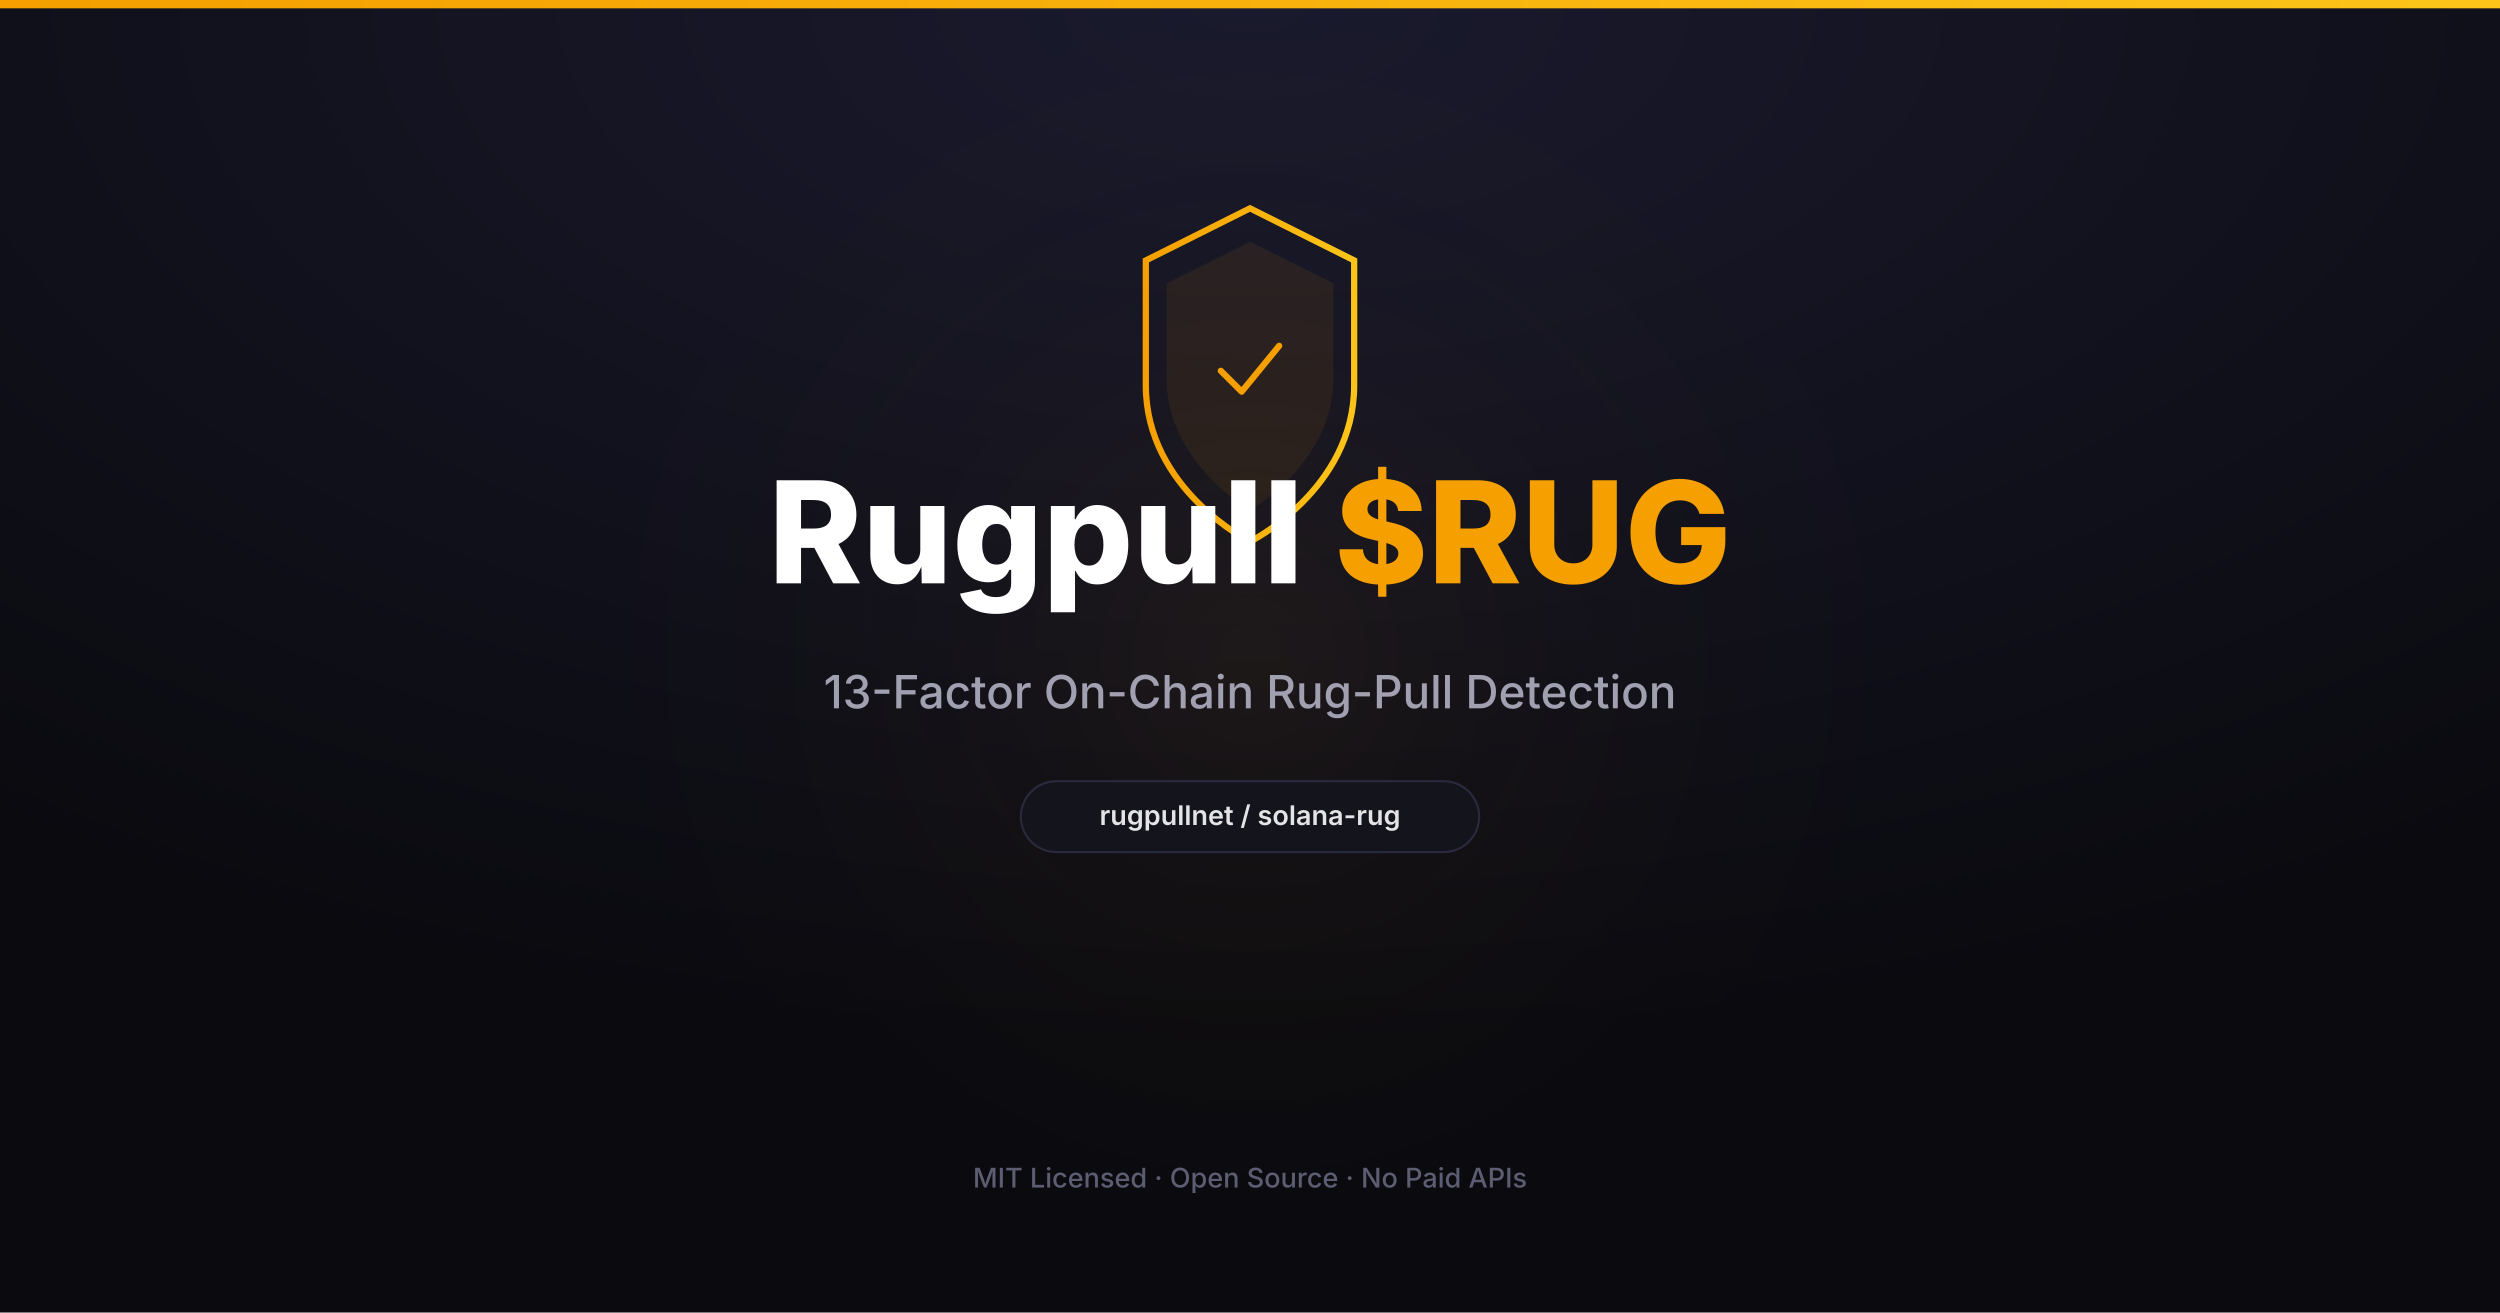
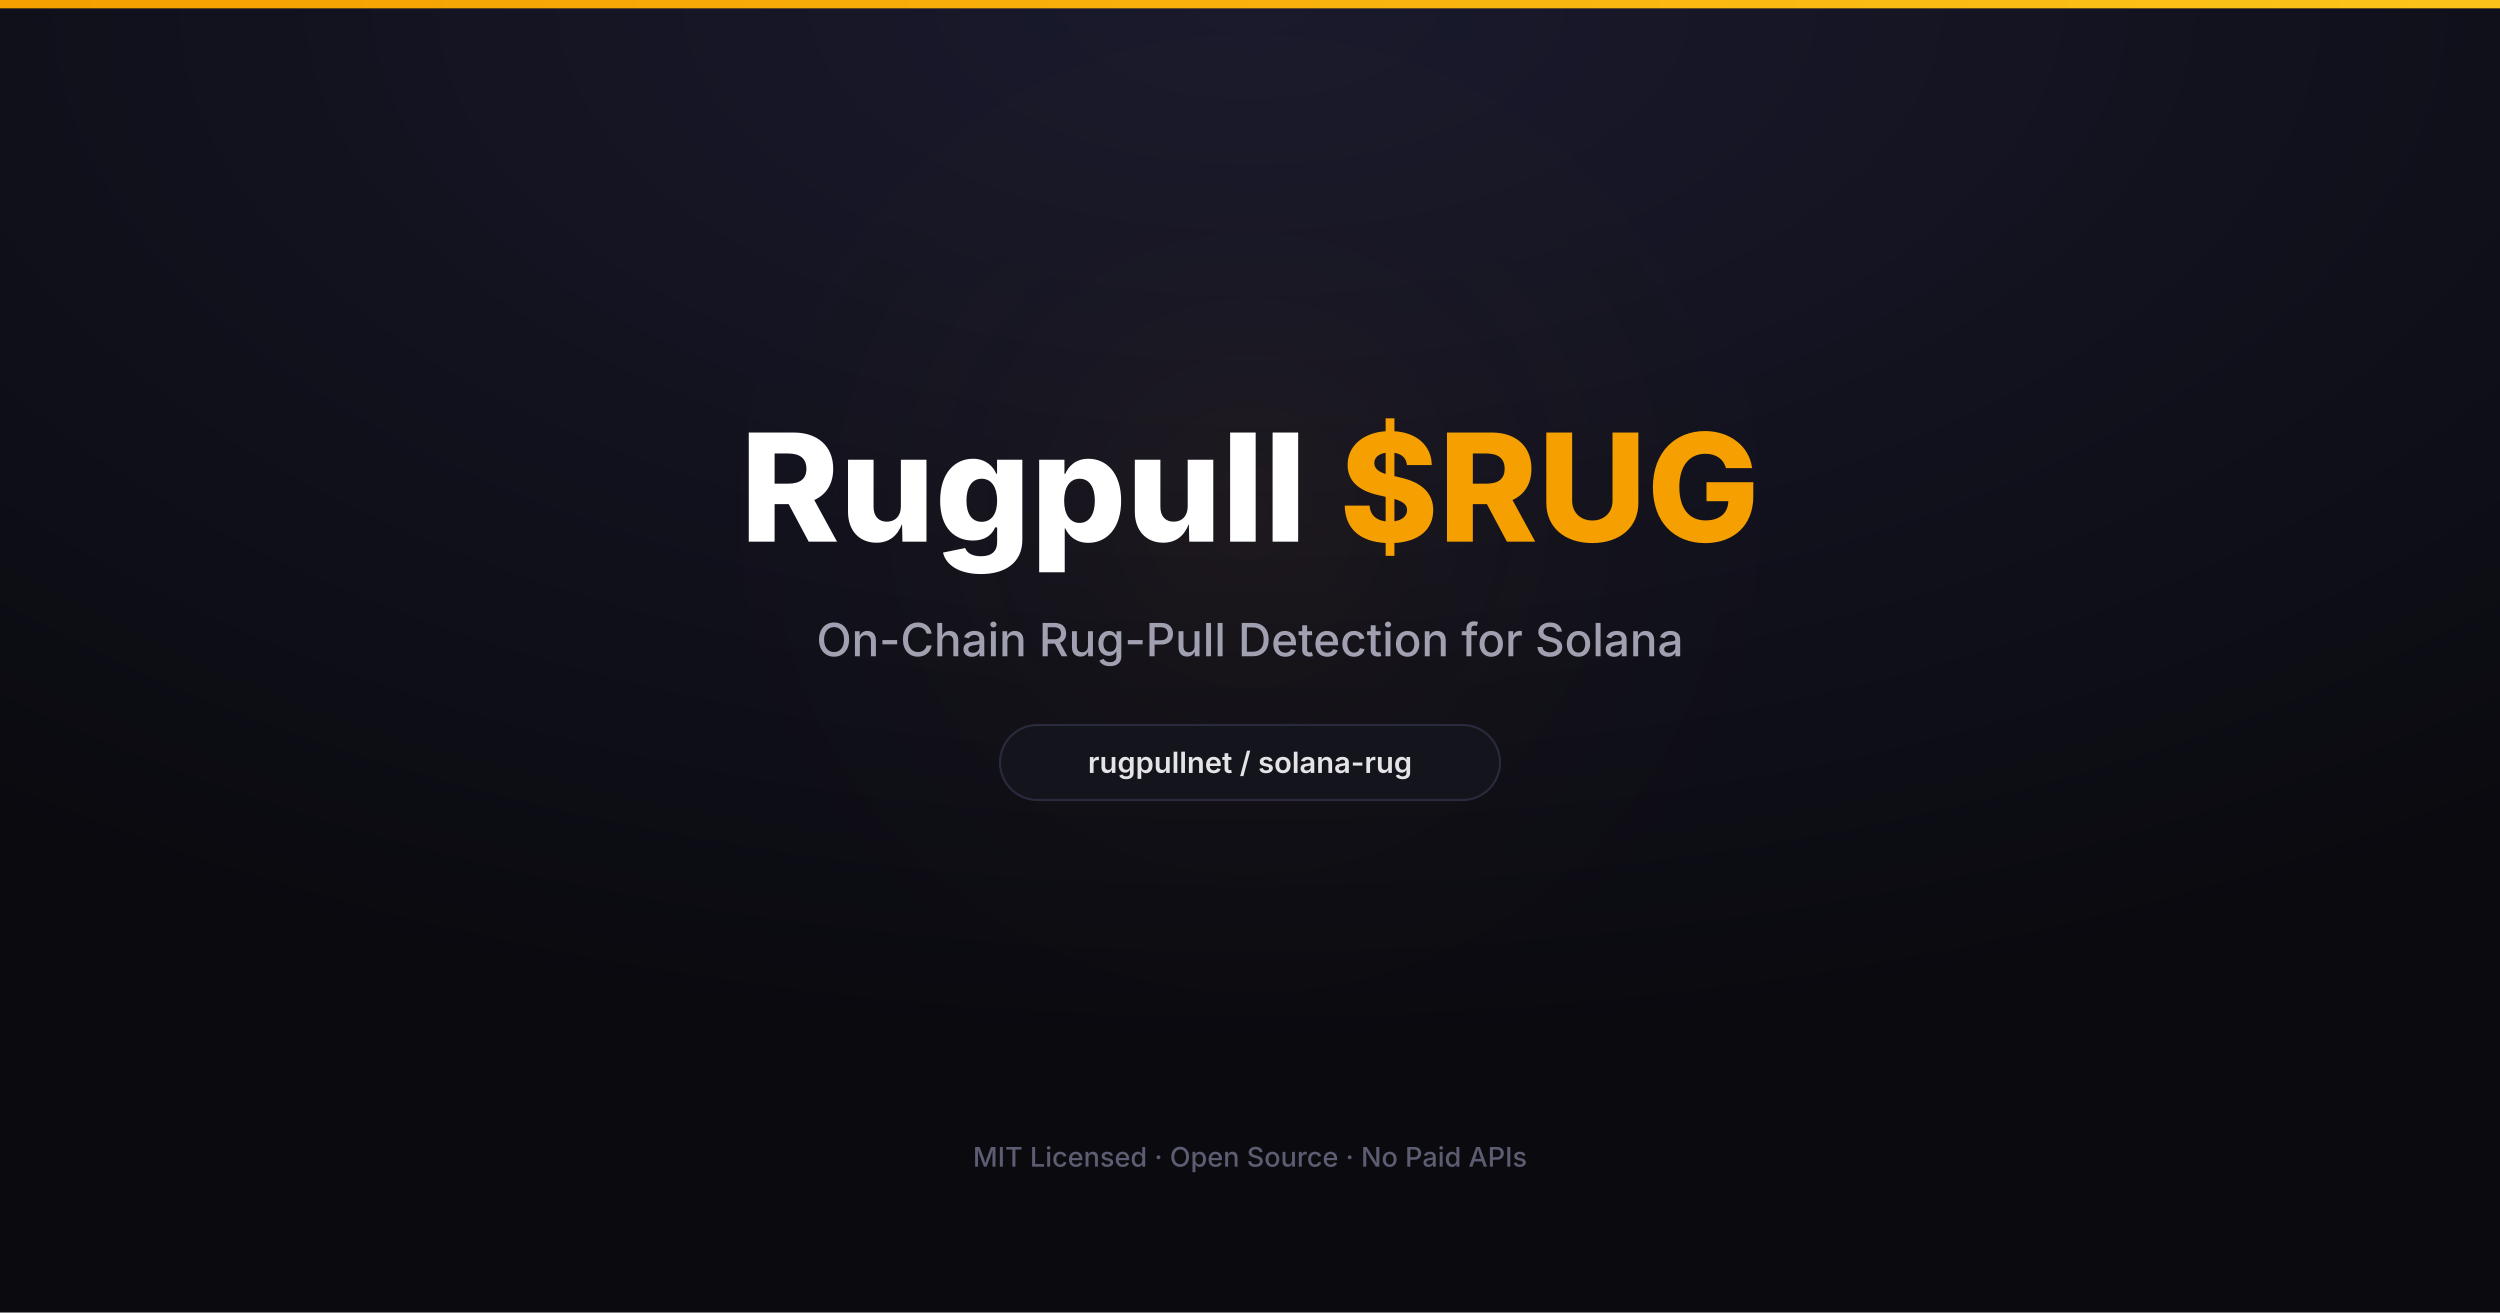
<svg xmlns="http://www.w3.org/2000/svg" width="1200" height="630">
  <defs>
    <radialGradient id="bg" cx="50%" cy="0%" r="80%">
      <stop offset="0%" stop-color="#1a1a2e" />
      <stop offset="100%" stop-color="#0a0a0f" />
    </radialGradient>
-     <radialGradient id="glow" cx="50%" cy="50%" r="45%">
-       <stop offset="0%" stop-color="rgba(245,159,0,0.06)" />
+     <radialGradient id="glow" cx="50%" cy="45%" r="40%">
+       <stop offset="0%" stop-color="rgba(245,159,0,0.05)" />
      <stop offset="100%" stop-color="transparent" />
    </radialGradient>
    <linearGradient id="accent" x1="0%" y1="0%" x2="100%" y2="0%">
      <stop offset="0%" stop-color="#f59f00" />
      <stop offset="100%" stop-color="#fcc419" />
    </linearGradient>
  </defs>
  <rect width="1200" height="630" fill="url(#bg)" />
-   <circle cx="600" cy="315" r="400" fill="url(#glow)" />
+   <circle cx="600" cy="285" r="380" fill="url(#glow)" />
  <rect x="0" y="0" width="1200" height="4" fill="url(#accent)" />
-   <g transform="translate(550, 100)">
-     <path d="M50 0 L100 25 L100 85 C100 135 50 160 50 160 C50 160 0 135 0 85 L0 25 Z" fill="none" stroke="url(#accent)" stroke-width="3" />
-     <path d="M50 16 L90 36 L90 82 C90 122 50 145 50 145 C50 145 10 122 10 82 L10 36 Z" fill="rgba(245,159,0,0.08)" />
-     <path d="M36 78 L46 88 L64 66" fill="none" stroke="#f59f00" stroke-width="3" stroke-linecap="round" stroke-linejoin="round" />
-   </g>
-   <text x="600" y="280" font-family="'Inter', system-ui, sans-serif" font-size="68" font-weight="800" fill="#ffffff" text-anchor="middle">Rugpull <tspan fill="#f59f00">$RUG</tspan>
+   <text x="600" y="260" font-family="Inter, system-ui, sans-serif" font-size="72" font-weight="800" fill="#ffffff" text-anchor="middle">Rugpull <tspan fill="#f59f00">$RUG</tspan>
  </text>
-   <text x="600" y="340" font-family="'Inter', system-ui, sans-serif" font-size="22" font-weight="500" fill="#a0a0b0" text-anchor="middle">13-Factor On-Chain Rug-Pull Detection</text>
-   <rect x="490" y="375" width="220" height="34" rx="17" fill="#14141c" stroke="#2a2a3e" stroke-width="1" />
-   <text x="600" y="396" font-family="'Inter', system-ui, sans-serif" font-size="13" font-weight="600" fill="#e4e4e7" text-anchor="middle">rugpullnet / solana-rug</text>
-   <text x="600" y="570" font-family="'Inter', system-ui, sans-serif" font-size="13" font-weight="500" fill="#5c5c72" text-anchor="middle">MIT Licensed · Open Source · No Paid APIs</text>
+   <text x="600" y="315" font-family="Inter, system-ui, sans-serif" font-size="22" font-weight="500" fill="#a0a0b0" text-anchor="middle">On-Chain Rug-Pull Detection for Solana</text>
+   <rect x="480" y="348" width="240" height="36" rx="18" fill="#14141c" stroke="#2a2a3e" stroke-width="1" />
+   <text x="600" y="371" font-family="Inter, system-ui, sans-serif" font-size="14" font-weight="600" fill="#e4e4e7" text-anchor="middle">rugpullnet / solana-rug</text>
+   <text x="600" y="560" font-family="Inter, system-ui, sans-serif" font-size="13" font-weight="500" fill="#5c5c72" text-anchor="middle">MIT Licensed · Open Source · No Paid APIs</text>
</svg>
